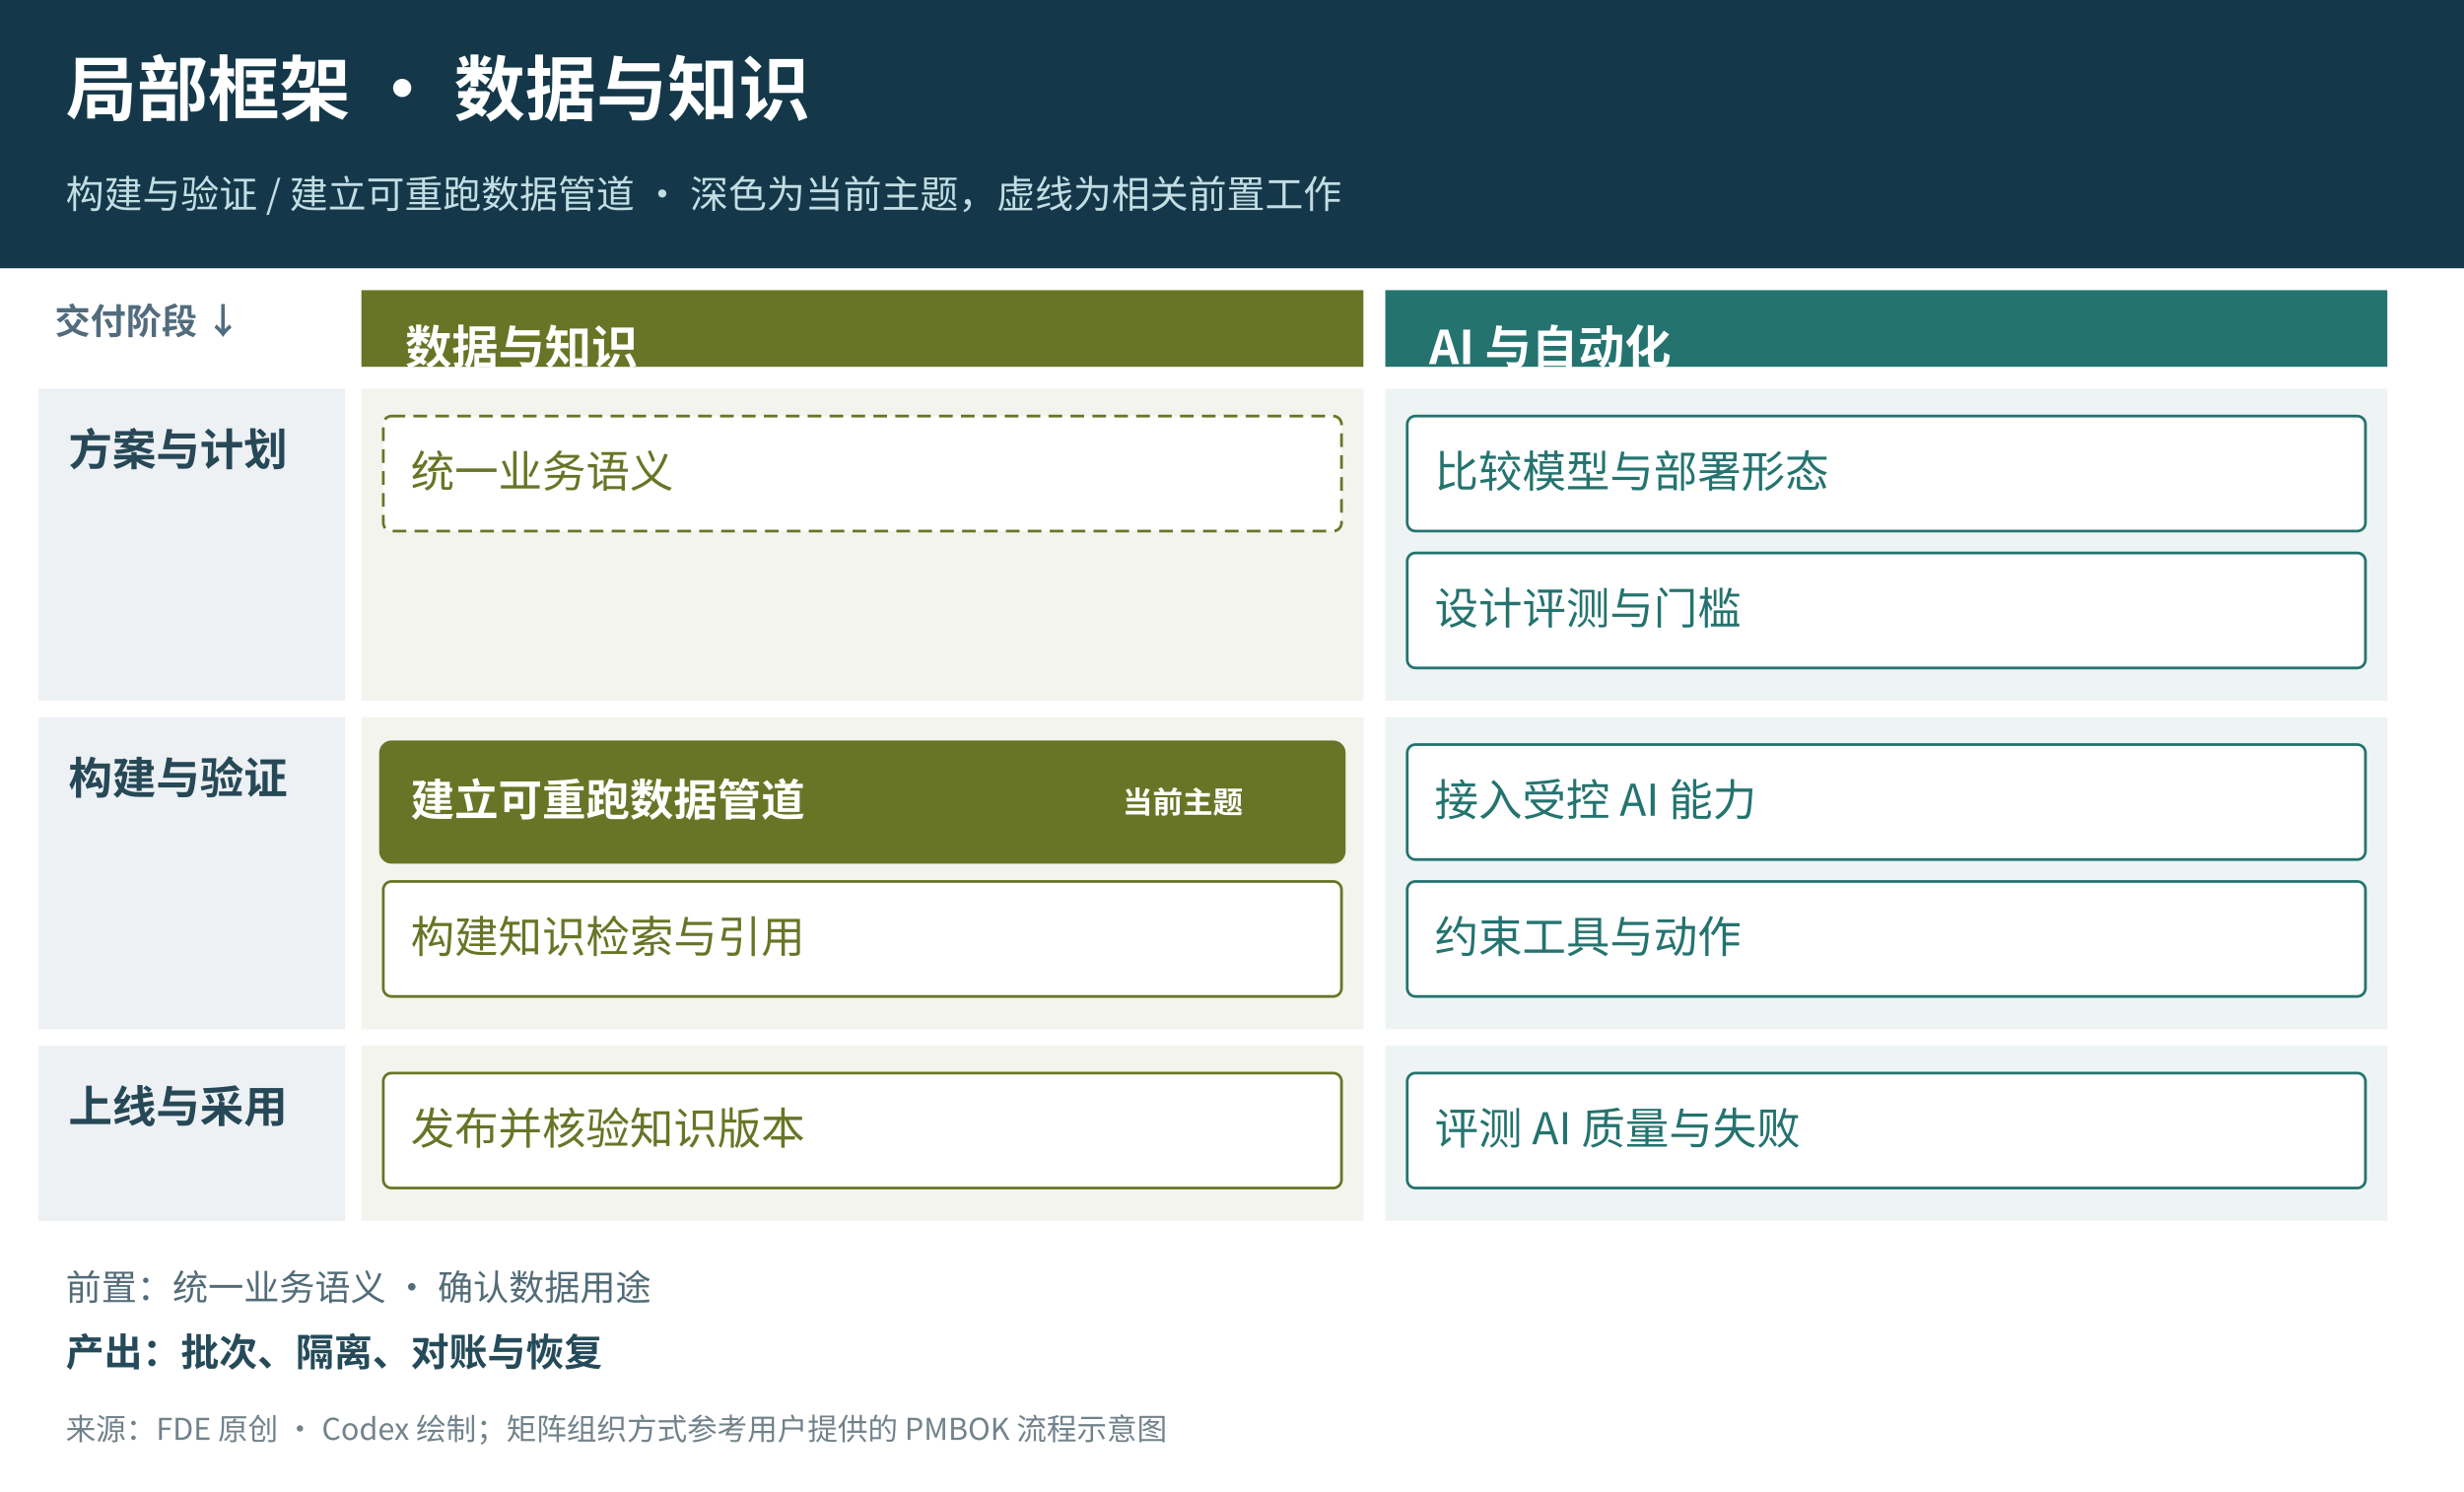
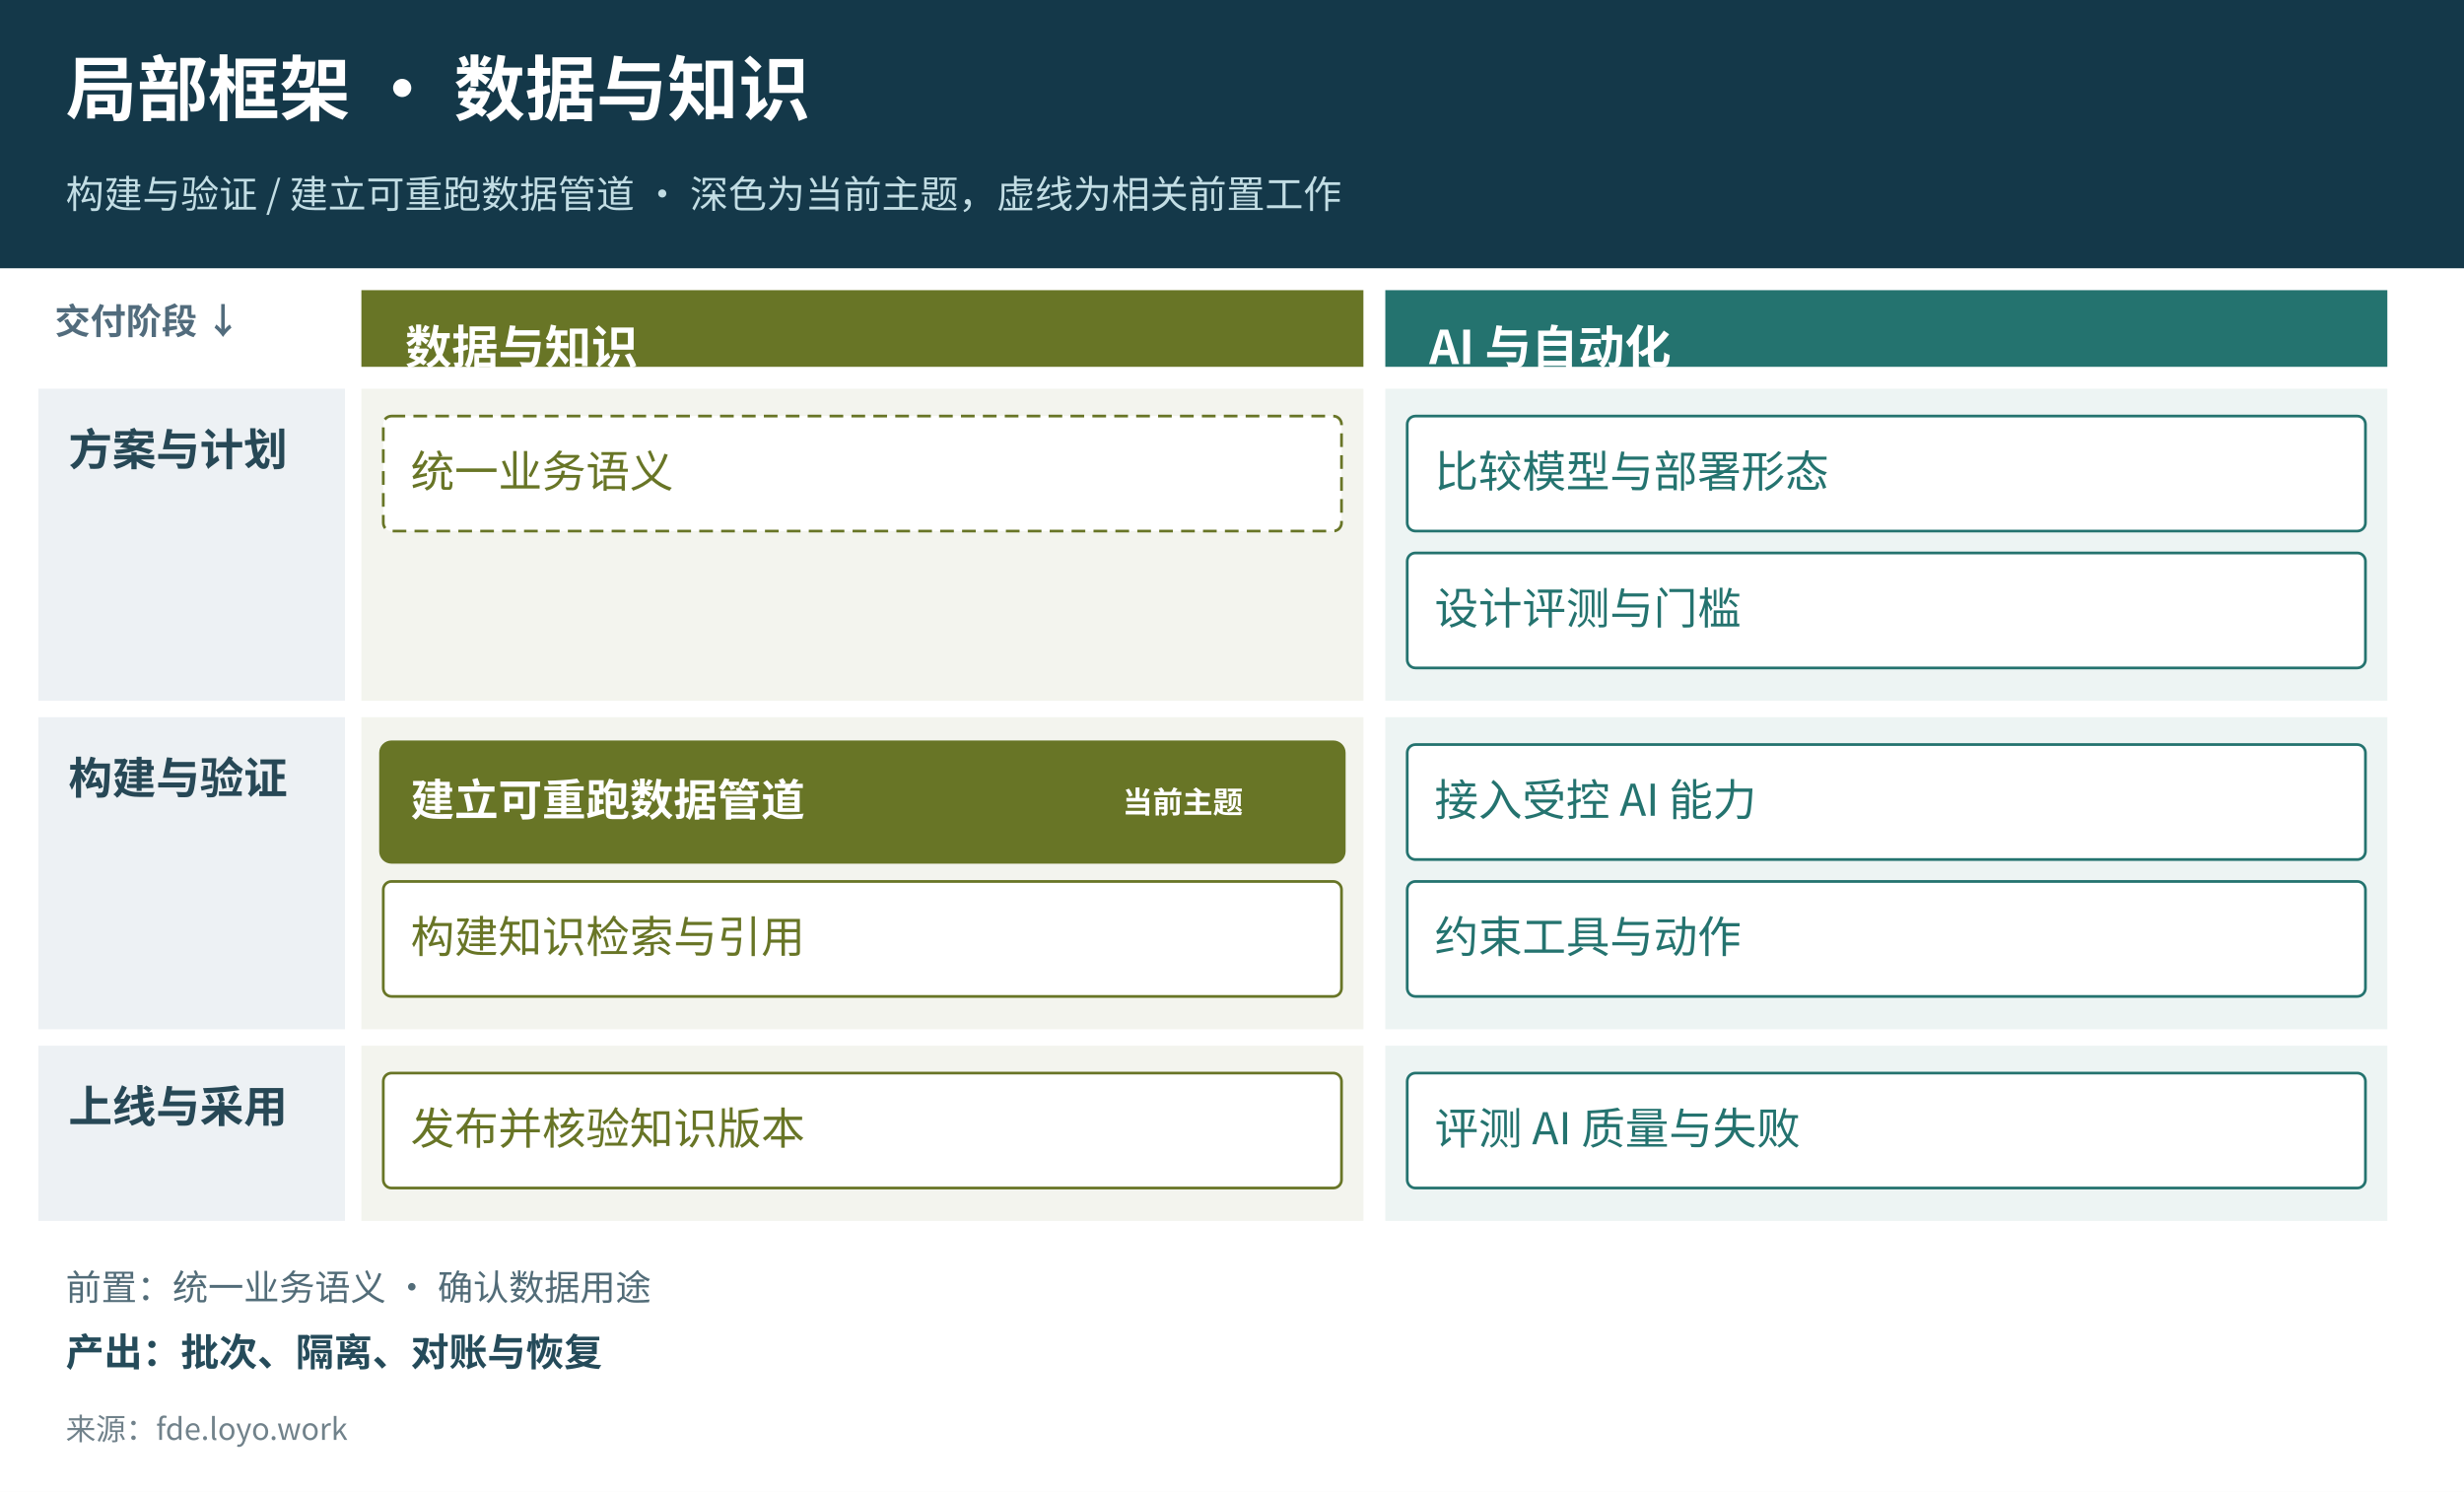
<svg xmlns="http://www.w3.org/2000/svg" viewBox="0 0 900 545" role="img" aria-labelledby="title desc">
  <rect width="900" height="545" fill="#fff" />
  <g font-family="PingFang SC,Microsoft YaHei,Noto Sans CJK SC,sans-serif">
    <rect width="900" height="98" fill="#143849" />
    <text x="24" y="42" font-size="26" fill="#fff" font-weight="700">局部框架 · 数据与知识</text>
    <text x="24" y="76" font-size="14" fill="#c2dde4" font-weight="400">构建与验证 / 建立可重跑数据管道 · 深色为当前主题，虚线为相关前置工作</text>
    <text x="20" y="122" font-size="13" fill="#526c7d" font-weight="600">交付阶段 ↓</text>
    <rect x="132" y="106" width="366" height="28" fill="#687526" />
    <text x="148" y="133" font-size="17" fill="white" font-weight="650">数据与知识</text>
    <rect x="506" y="106" width="366" height="28" fill="#24736f" />
    <text x="522" y="133" font-size="17" fill="white" font-weight="650">AI 与自动化</text>
    <rect x="14" y="142" width="112" height="114" fill="#edf1f4" />
    <text x="25" y="170" font-size="16" fill="#274856" font-weight="650">方案与计划</text>
    <rect x="132" y="142" width="366" height="114" fill="#f3f4ee" />
    <a href="/docs/data-architecture/#context-business-model" aria-label="统一业务语义">
      <g data-process="business-model" data-current="false">
        <rect x="140" y="152" width="350" height="42" rx="3" fill="#fff" stroke="#687526" stroke-width="1" stroke-dasharray="5 3" />
        <text x="150" y="178" font-size="16" fill="#687526" font-weight="500">统一业务语义</text>
      </g>
    </a>
    <rect x="506" y="142" width="366" height="114" fill="#edf4f3" />
    <a href="/docs/model-selection/#context-model-choice" aria-label="比较模型与部署形态">
      <g data-process="model-choice" data-current="false">
        <rect x="514" y="152" width="350" height="42" rx="3" fill="#fff" stroke="#24736f" stroke-width="1" />
        <text x="524" y="178" font-size="16" fill="#24736f" font-weight="500">比较模型与部署形态</text>
      </g>
    </a>
    <a href="/docs/ai-evaluation-and-acceptance/#context-eval-plan" aria-label="设计评测与门槛">
      <g data-process="eval-plan" data-current="false">
        <rect x="514" y="202" width="350" height="42" rx="3" fill="#fff" stroke="#24736f" stroke-width="1" />
        <text x="524" y="228" font-size="16" fill="#24736f" font-weight="500">设计评测与门槛</text>
      </g>
    </a>
    <rect x="14" y="262" width="112" height="114" fill="#edf1f4" />
    <text x="25" y="290" font-size="16" fill="#274856" font-weight="650">构建与验证</text>
    <rect x="132" y="262" width="366" height="114" fill="#f3f4ee" />
    <a href="/docs/data-pipelines/#context-pipeline" aria-label="建立可重跑数据管道">
      <g data-process="pipeline" data-current="true">
        <rect x="140" y="272" width="350" height="42" rx="3" fill="#687526" stroke="#687526" stroke-width="3" />
        <text x="150" y="298" font-size="16" fill="#fff" font-weight="700">建立可重跑数据管道</text>
        <text x="410" y="297" font-size="11" fill="#fff" font-weight="700">当前主题</text>
      </g>
    </a>
    <a href="/docs/rag-knowledge-engineering/#context-rag" aria-label="构建知识检索与引用">
      <g data-process="rag" data-current="false">
        <rect x="140" y="322" width="350" height="42" rx="3" fill="#fff" stroke="#687526" stroke-width="1" />
        <text x="150" y="348" font-size="16" fill="#687526" font-weight="500">构建知识检索与引用</text>
      </g>
    </a>
    <rect x="506" y="262" width="366" height="114" fill="#edf4f3" />
    <a href="/docs/ai-delivery/#context-ai-application" aria-label="接入受控 AI 能力">
      <g data-process="ai-application" data-current="false">
        <rect x="514" y="272" width="350" height="42" rx="3" fill="#fff" stroke="#24736f" stroke-width="1" />
        <text x="524" y="298" font-size="16" fill="#24736f" font-weight="500">接入受控 AI 能力</text>
      </g>
    </a>
    <a href="/docs/agent-workflows/#context-agent" aria-label="约束工具与动作">
      <g data-process="agent" data-current="false">
        <rect x="514" y="322" width="350" height="42" rx="3" fill="#fff" stroke="#24736f" stroke-width="1" />
        <text x="524" y="348" font-size="16" fill="#24736f" font-weight="500">约束工具与动作</text>
      </g>
    </a>
    <rect x="14" y="382" width="112" height="64" fill="#edf1f4" />
    <text x="25" y="410" font-size="16" fill="#274856" font-weight="650">上线与采用</text>
    <rect x="132" y="382" width="366" height="64" fill="#f3f4ee" />
    <a href="/docs/rag-knowledge-engineering/#context-index-release" aria-label="发布并核验知识版本">
      <g data-process="index-release" data-current="false">
        <rect x="140" y="392" width="350" height="42" rx="3" fill="#fff" stroke="#687526" stroke-width="1" />
        <text x="150" y="418" font-size="16" fill="#687526" font-weight="500">发布并核验知识版本</text>
      </g>
    </a>
    <rect x="506" y="382" width="366" height="64" fill="#edf4f3" />
    <a href="/docs/ai-evaluation-and-acceptance/#context-ai-acceptance" aria-label="评测 AI 质量与失败">
      <g data-process="ai-acceptance" data-current="false">
        <rect x="514" y="392" width="350" height="42" rx="3" fill="#fff" stroke="#24736f" stroke-width="1" />
        <text x="524" y="418" font-size="16" fill="#24736f" font-weight="500">评测 AI 质量与失败</text>
      </g>
    </a>
    <text x="24" y="475" font-size="13" fill="#526c78" font-weight="400">前置：统一业务语义 · 确认数据用途</text>
    <text x="24" y="499" font-size="14" fill="#254b5a" font-weight="650">产出：批次、隔离、对账与恢复</text>
-     <text x="24" y="526" font-size="11" fill="#71828b" font-weight="400">来源：FDE 原创 · Codex 绘制；矩阵组织方式参考用户提供的 PMBOK 流程示意图</text>
+     <text x="24" y="526" font-size="11" fill="#71828b" font-weight="400">来源：fde.loyo.work</text>
  </g>
</svg>
